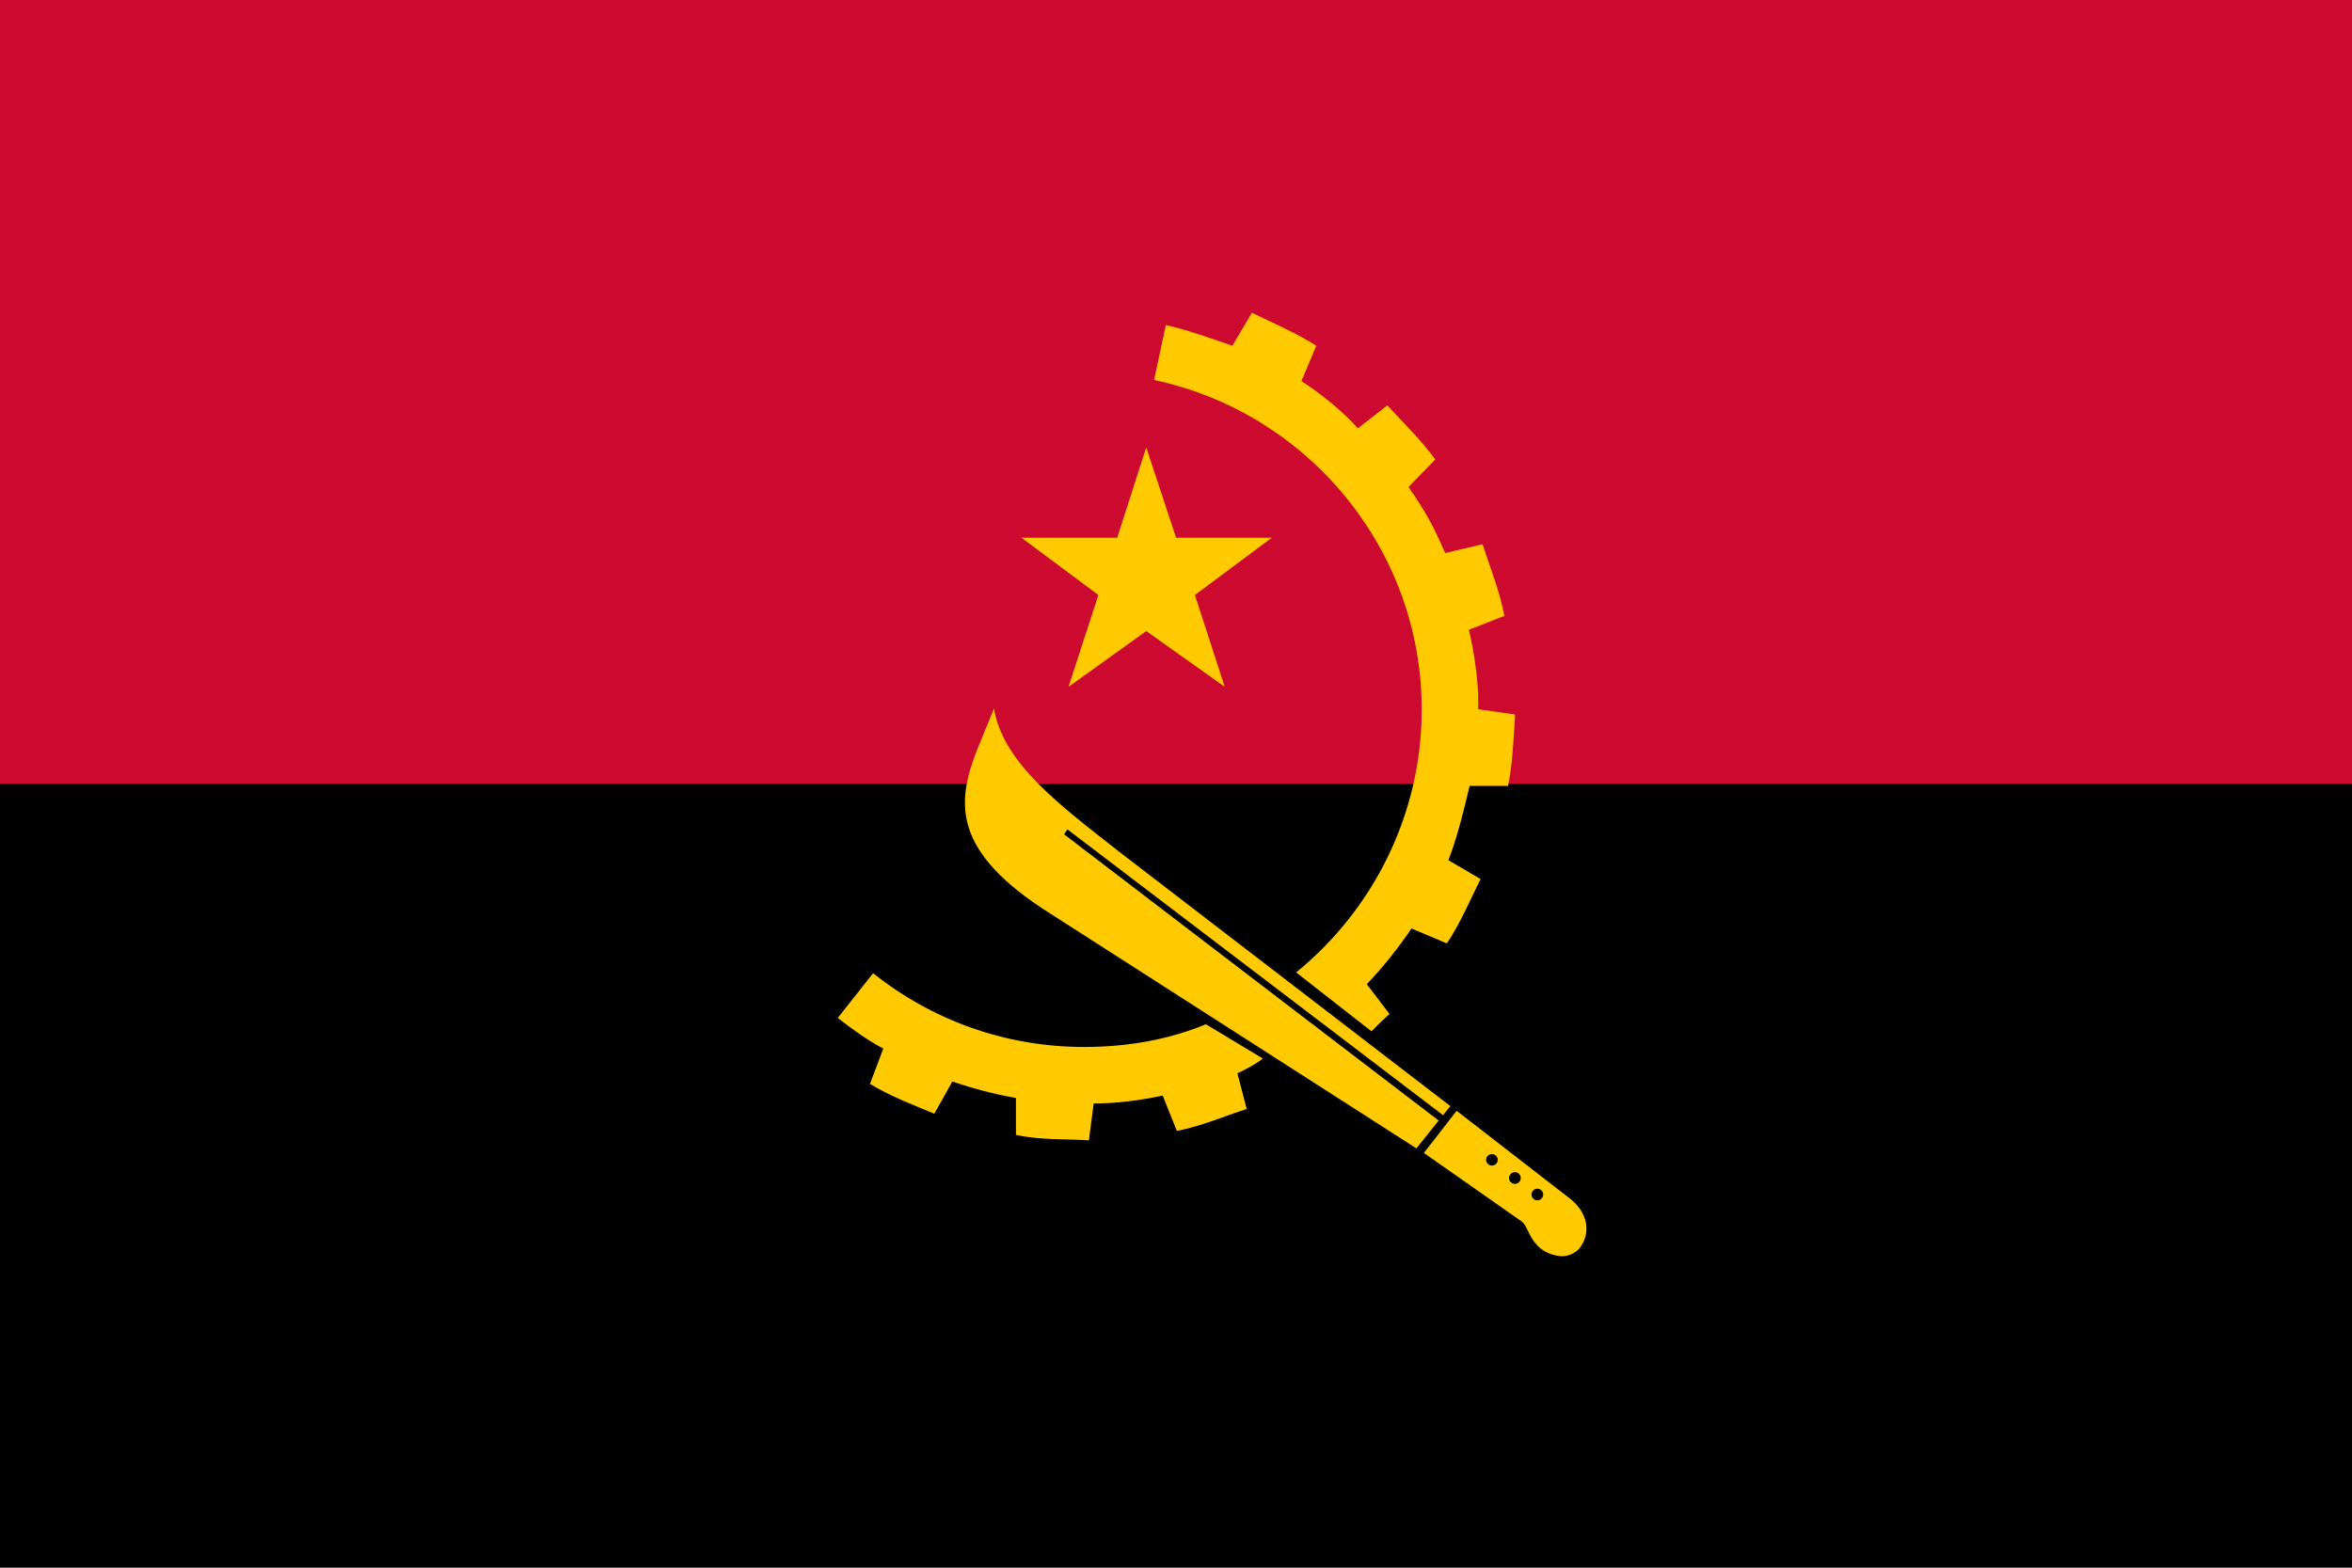
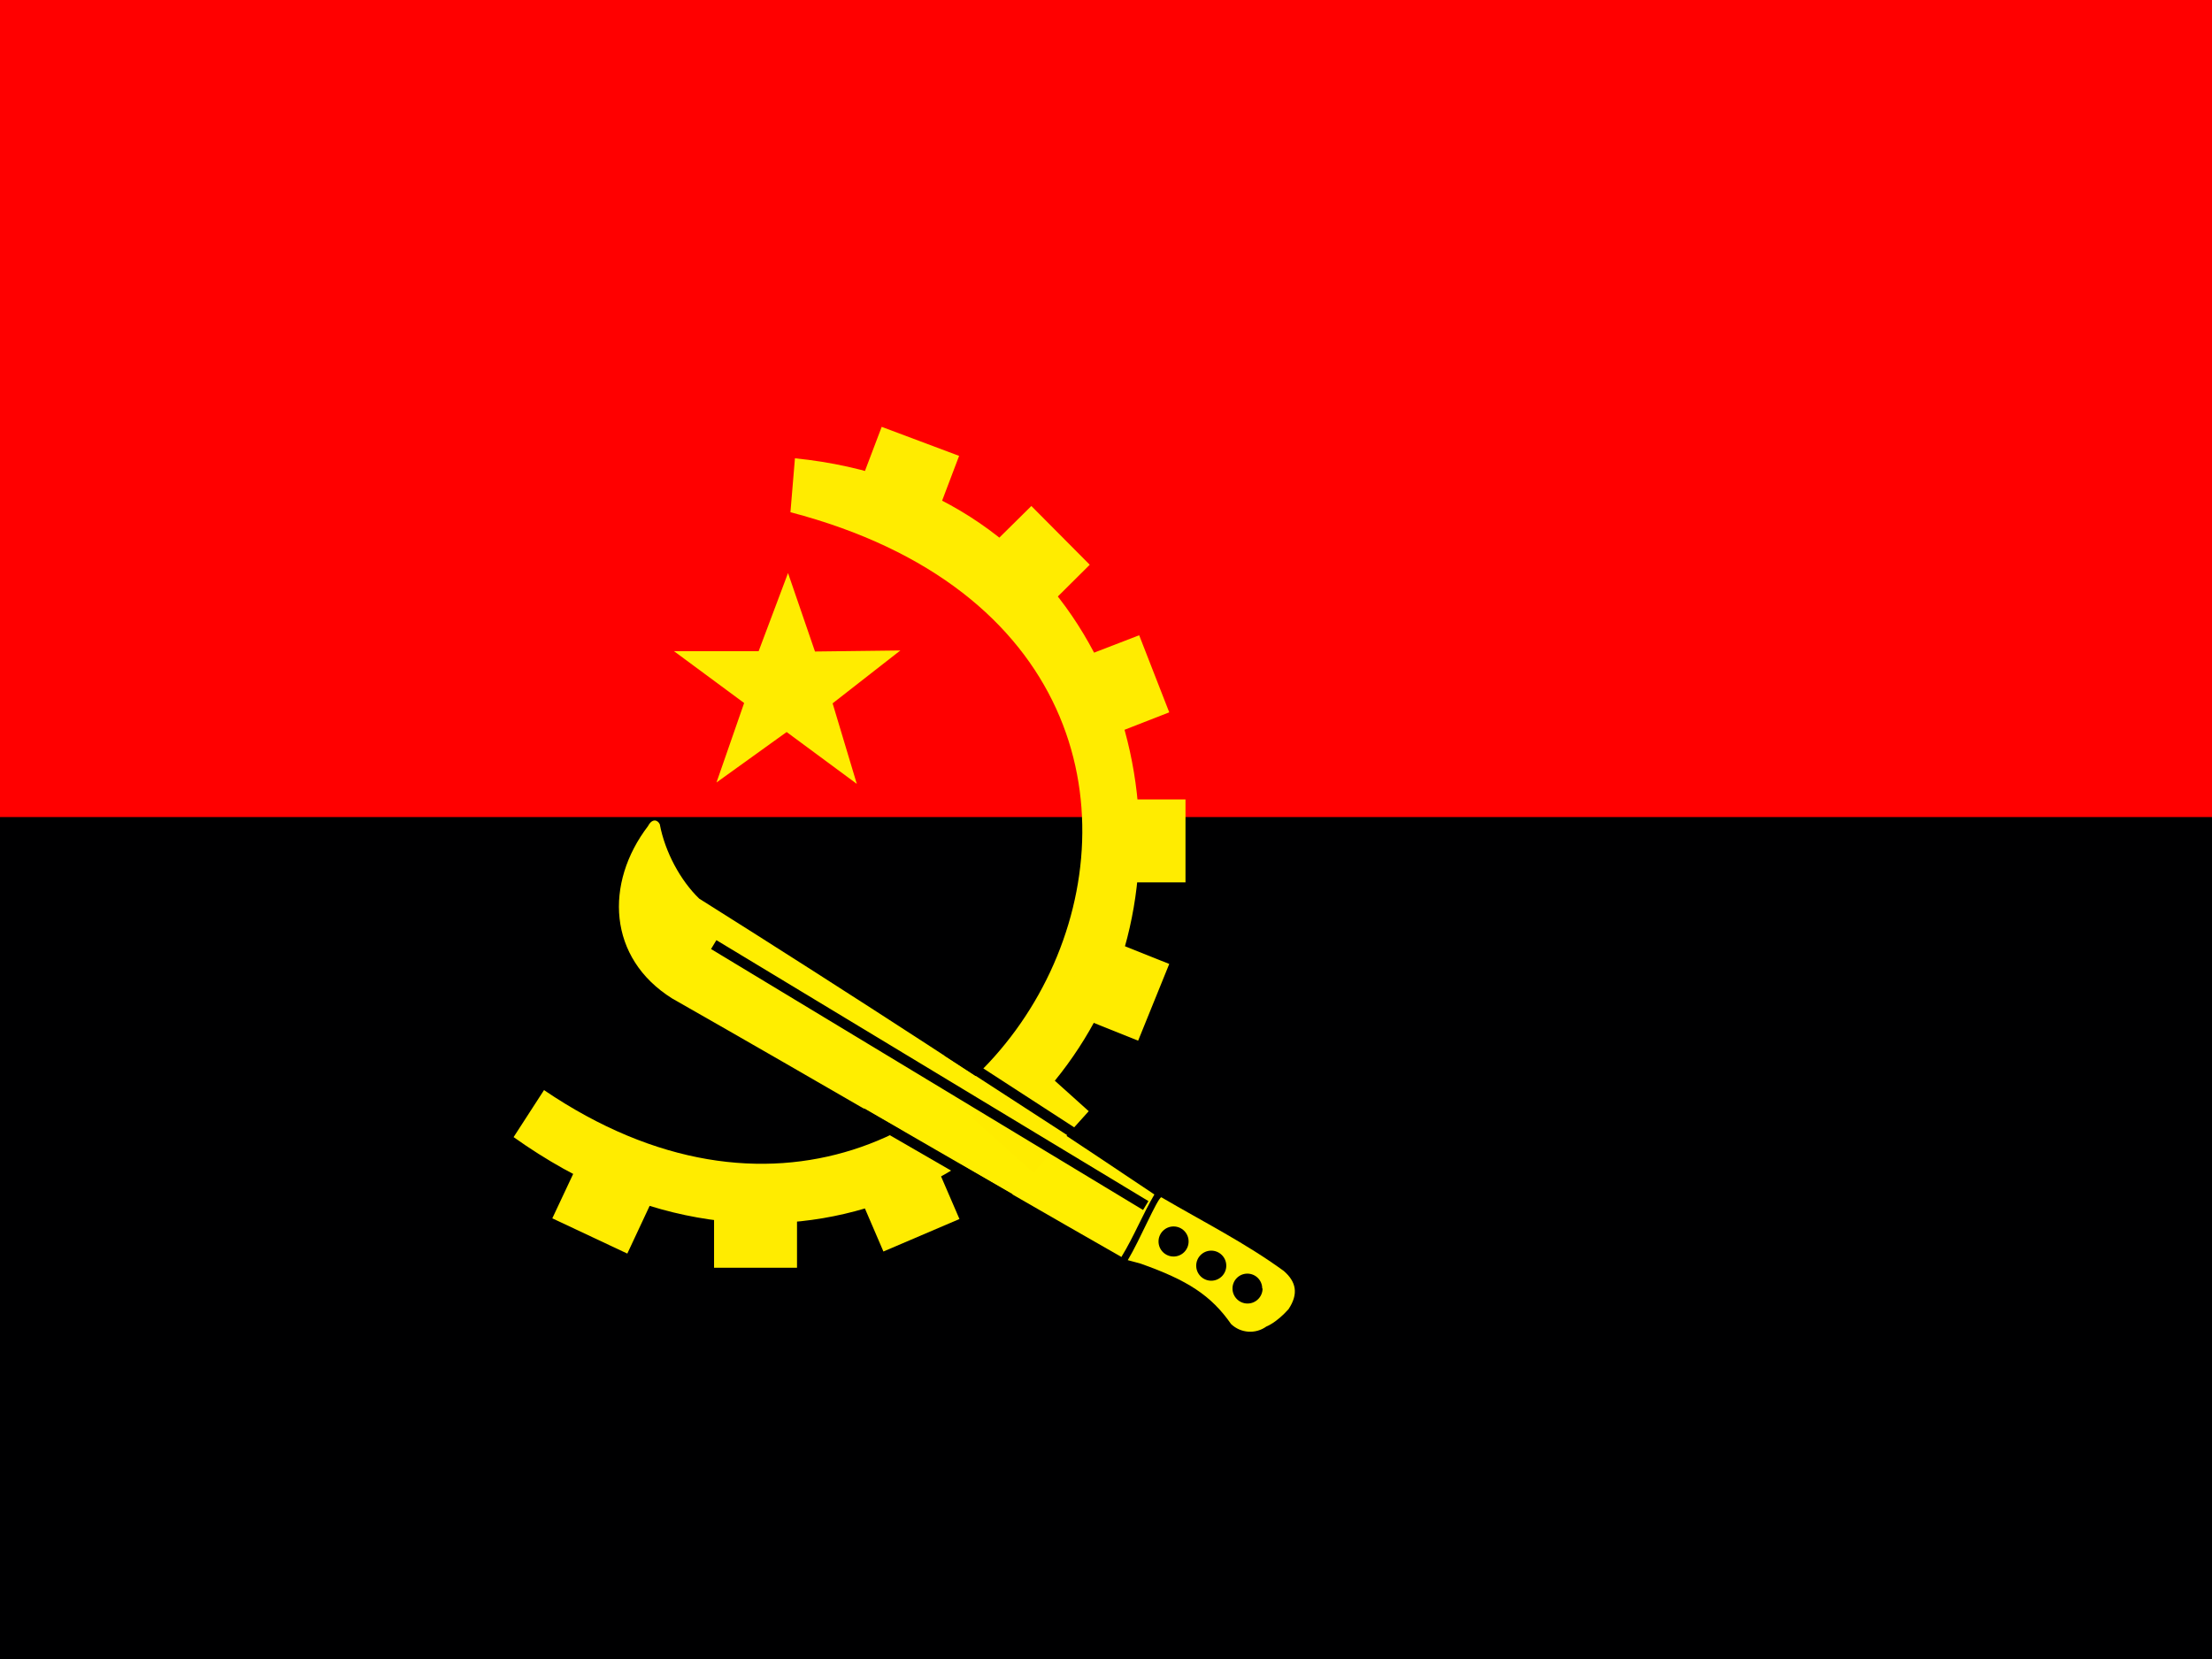
- <svg xmlns="http://www.w3.org/2000/svg" viewBox="0 0 900 600">
-   <path d="M0 0h900v600H0z" />
-   <path fill="#cc092f" d="M0 0h900v300H0z" />
-   <path d="M390.858 205.797h36.644l11.112-34.537 11.41 34.537h36.64l-29.433 21.926 11.409 35.135-30.026-21.324-29.731 21.324 11.41-35.135z" fill="#ffcb00" fill-rule="evenodd" />
-   <path d="M524.801 394.706l-28.827-22.53c29.127-23.724 48.052-60.064 48.052-100.605 0-61.866-44.144-113.824-102.411-126.137l4.504-21.025c8.11 1.803 17.624 5.217 25.432 7.916l7.51-12.608c8.1 3.9 17.118 7.803 24.621 12.608l-5.703 13.518c7.51 4.808 16.575 12.251 21.616 18.112l11.277-8.809c6.008 6.604 13.218 13.507 18.323 20.721l-10.211 10.512c6.594 9.68 9.143 14.135 14.004 25.287l14.327-3.36c2.706 8.408 6.814 18.702 8.32 27.408l-13.566 5.332c1.62 6.766 3.718 18.584 3.583 28.525-.011.598-.056 1.276-.056 1.878l14.167 2.021c-.6 8.712-.897 18.625-2.704 27.333h-14.714c-2.1 9.005-4.81 20.02-8.11 28.425l12.308 7.213c-3.901 7.805-7.8 17.117-12.908 24.626l-13.514-5.703c-5.11 7.505-10.81 14.71-17.118 21.321l8.706 11.41c-2.398 2.1-4.502 4.205-6.908 6.61m-63.362-2.704l21.772 13.12c-2.03 1.857-8.112 5.006-9.724 5.644l3.56 13.666c-8.407 2.708-17.42 6.608-26.724 8.412l-5.405-13.513c-8.71 1.8-17.416 3-26.427 3l-1.807 14.114c-8.406-.598-18.617 0-27.928-2.102v-14.11c-8.411-1.506-16.519-3.606-24.324-6.312l-6.91 12.322c-7.207-3.01-16.816-6.615-24.628-11.416l5.108-13.514c-6.31-3.307-12.015-7.509-17.42-11.72l13.515-17.118c22.226 17.722 50.153 28.228 80.787 28.228 16.221 0 32.132-2.697 46.555-8.7" fill="#ffcb00" fill-rule="evenodd" />
-   <path d="M552.192 426.811L408.462 317.43l-1.31 1.866 143.36 109.573-8.509 10.647-139.753-89.64c-37.839-23.726-36.337-42.344-28.528-62.466l6.608-16.217c3.605 21.023 25.223 36.944 47.748 54.658l126.914 97.497zm36.084 32.6a2.23 2.23 0 01-2.23-2.238 2.23 2.23 0 012.23-2.232c1.237 0 2.24 1 2.24 2.232a2.238 2.238 0 01-2.24 2.239m-8.59-6.308a2.24 2.24 0 01-2.237-2.235 2.236 2.236 0 112.237 2.235m-8.79-7.006c-1.232 0-2.236-1-2.236-2.231a2.236 2.236 0 014.47 0c0 1.231-1 2.231-2.234 2.231m29.554 12.4l-43.065-33.365-12.514 16.127 37.41 26.235c3.005 2.1 3.3 11.718 14.407 13.222 4.513.596 7.508-2.71 7.508-2.71 4.84-5.892 3.521-14.003-3.746-19.51" fill="#ffcb00" fill-rule="evenodd" />
+ <svg xmlns="http://www.w3.org/2000/svg" id="flag-icons-ao" viewBox="0 0 640 480">
+   <g fill-rule="evenodd" stroke-width="1pt">
+     <path fill="red" d="M0 0h640v243.6H0z" />
+     <path fill="#000001" d="M0 236.4h640V480H0z" />
+   </g>
+   <path fill="#ffec00" fill-rule="evenodd" d="M228.7 148.2c165.2 43.3 59 255.6-71.3 167.2l-8.8 13.6c76.7 54.6 152.6 10.6 174-46.4 22.2-58.8-7.6-141.5-92.6-150z" />
+   <path fill="#ffec00" fill-rule="evenodd" d="m170 330.8 21.7 10.1-10.2 21.8-21.7-10.2zm149-99.5h24v24h-24zm-11.7-38.9 22.3-8.6 8.7 22.3-22.3 8.7zm-26-29.1 17.1-16.9 16.9 17-17 16.9zm-26.2-39.8 22.4 8.4-8.5 22.4-22.4-8.4zM316 270l22.3 8.9-9 22.2-22.2-8.9zm-69.9 70 22-9.3 9.5 22-22 9.4zm-39.5 2.8h24v24h-24zm41.3-116-20.3-15-20.3 14.6 8-23-20.3-15h24.5l8.5-22.6 7.8 22.7 24.7-.3-19.6 15.3z" />
+   <path fill="#fe0" fill-rule="evenodd" d="M336 346.4c-1.2.4-6.2 12.4-9.7 18.2l3.7 1c13.6 4.8 20.4 9.2 26.2 17.5a8 8 0 0 0 10.2.7s2.8-1 6.4-5c3-4.5 2.2-8-1.4-11.1-11-8-22.9-14-35.4-21.3" />
+   <path fill="#000001" fill-rule="evenodd" d="M365.3 372.8a4.3 4.3 0 1 1-8.7 0 4.3 4.3 0 0 1 8.6 0zm-21.4-13.6a4.3 4.3 0 1 1-8.7 0 4.3 4.3 0 0 1 8.7 0m10.9 7a4.3 4.3 0 1 1-8.7 0 4.3 4.3 0 0 1 8.7 0" />
+   <path fill="#fe0" fill-rule="evenodd" d="M324.5 363.7c-42.6-24.3-87.3-50.5-130-74.8-18.7-11.7-19.6-33.4-7-49.9 1.2-2.3 2.8-1.8 3.4-.5 1.5 8 6 16.3 11.4 21.5A5288 5288 0 0 1 334 345.6c-3.4 5.8-6 12.3-9.5 18z" />
+   <path fill="#ffec00" fill-rule="evenodd" d="m297.2 305.5 17.8 16-16 17.8-17.8-16z" />
+   <path fill="none" stroke="#000" stroke-width="3" d="m331.5 348.8-125-75.5m109.6 58.1L274 304.1m18.2 42.7L249.3 322" />
</svg>
